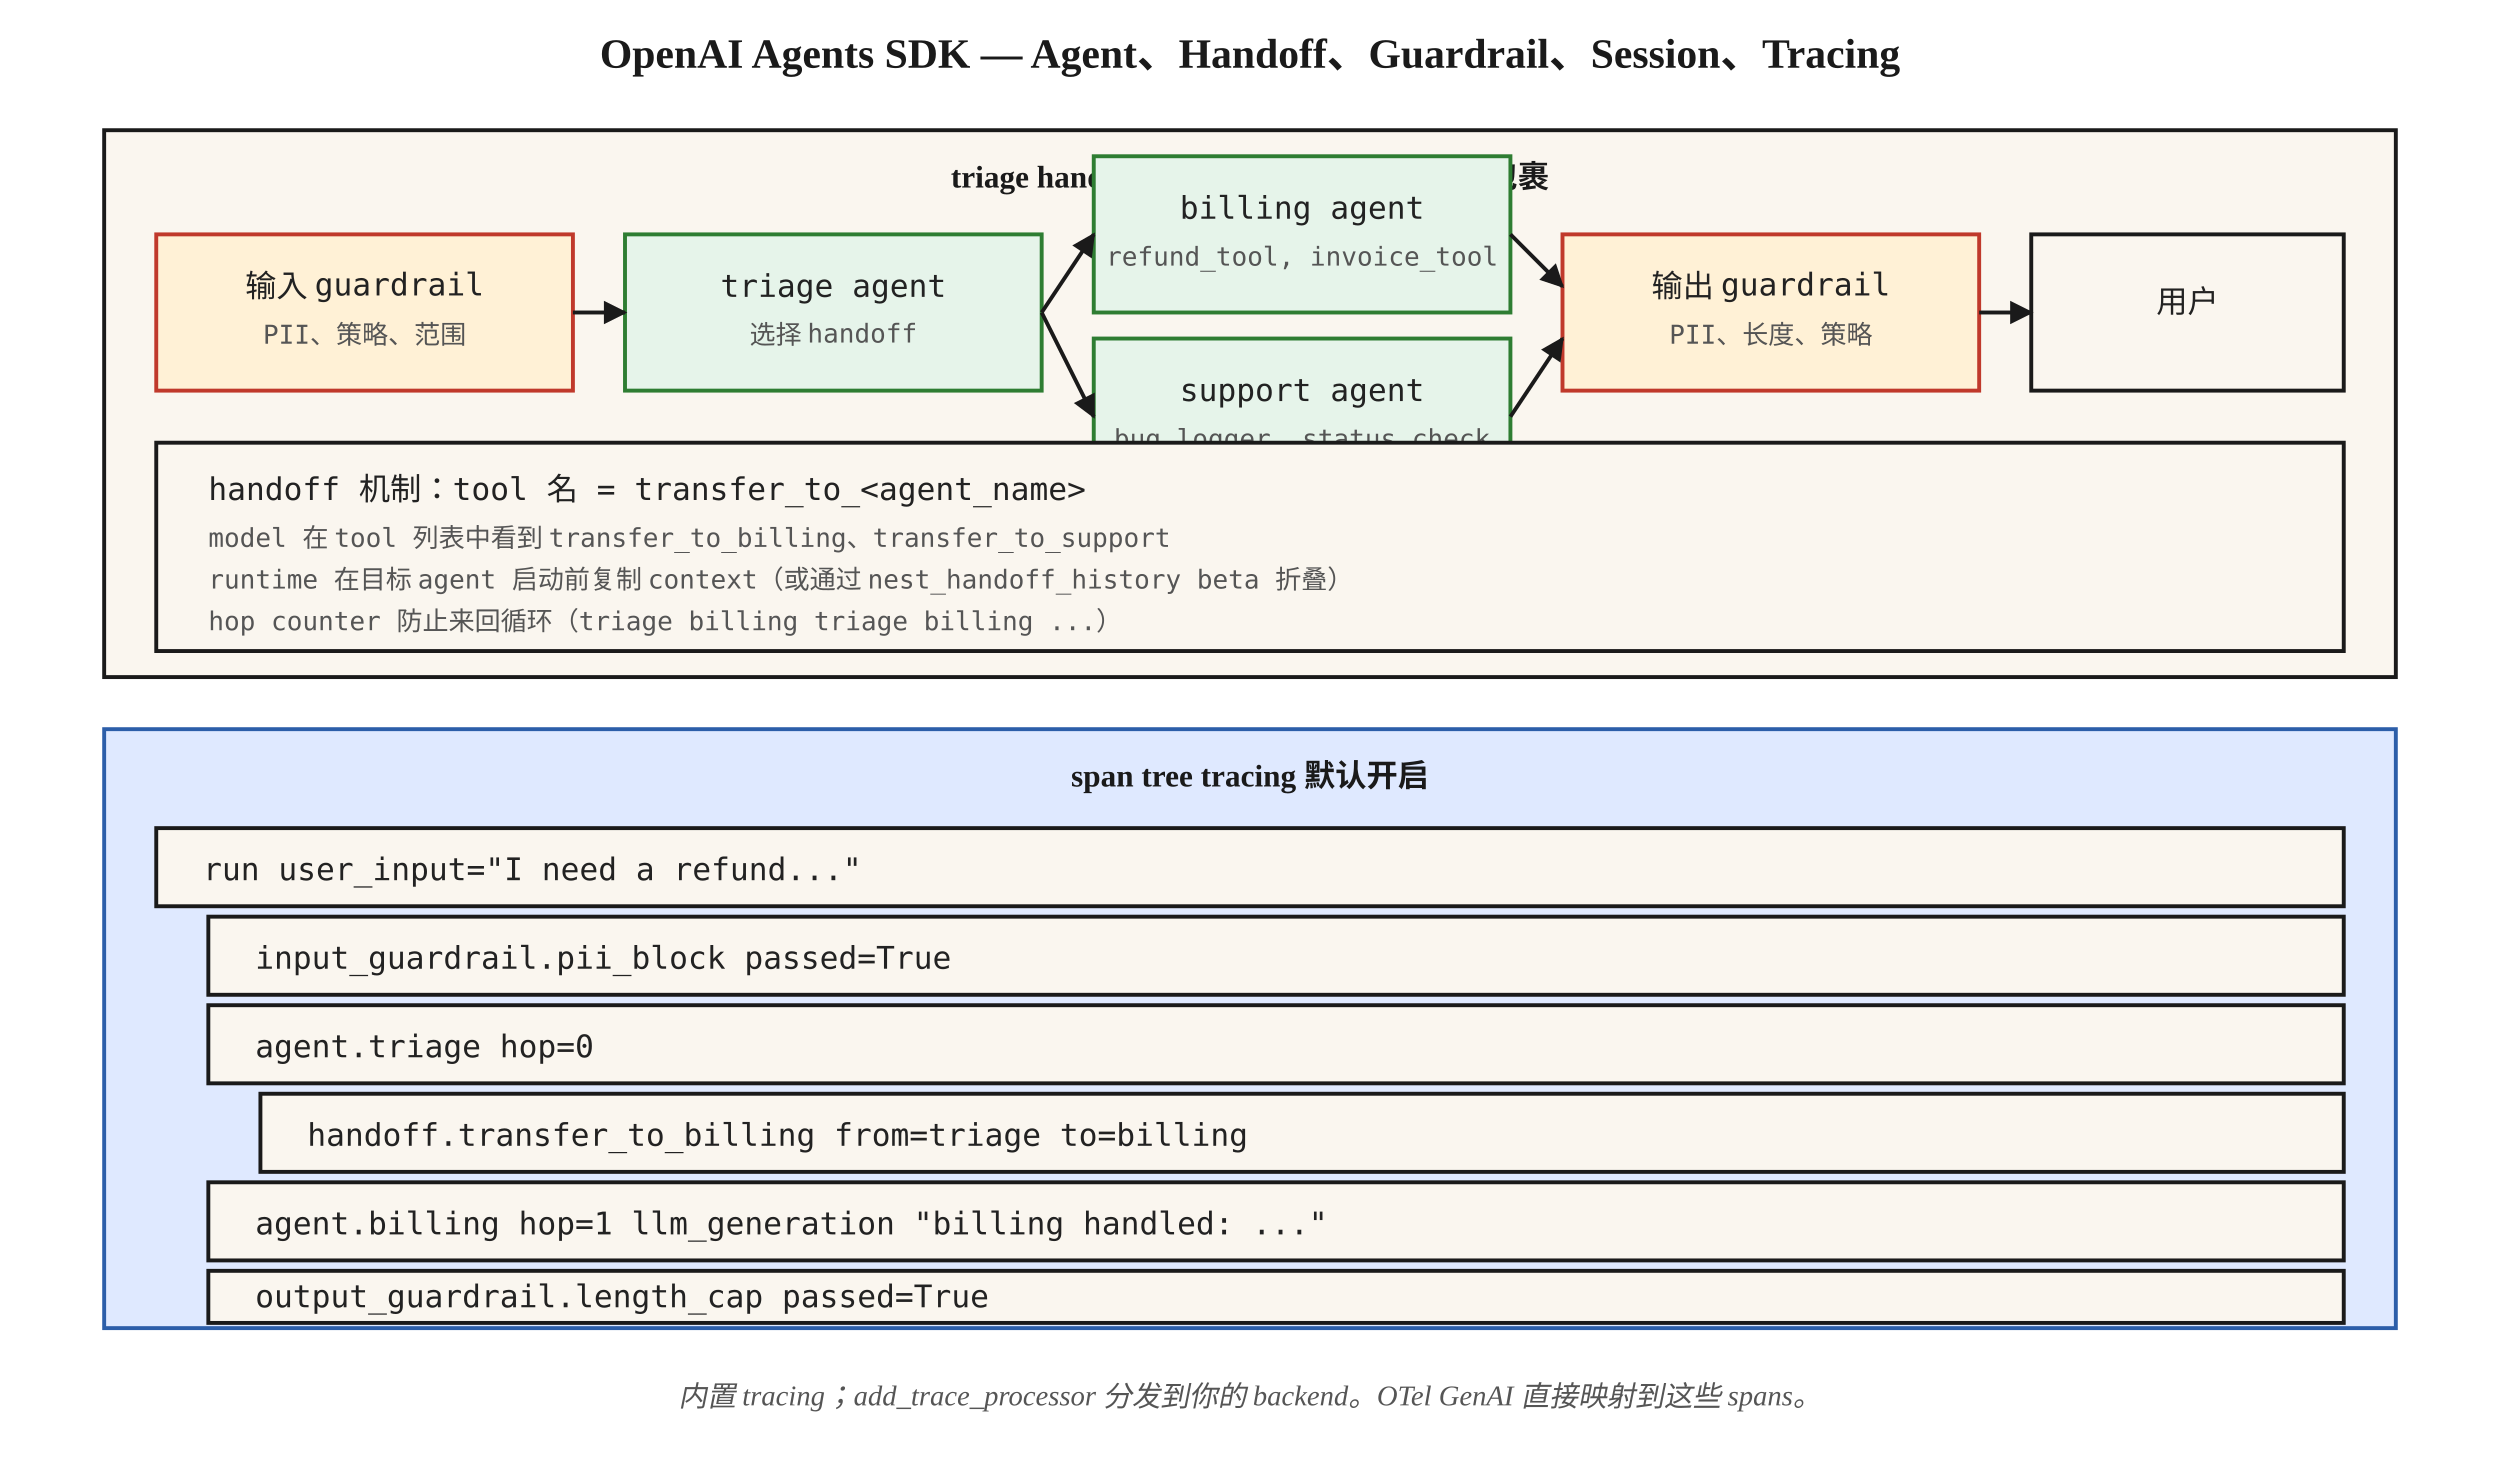
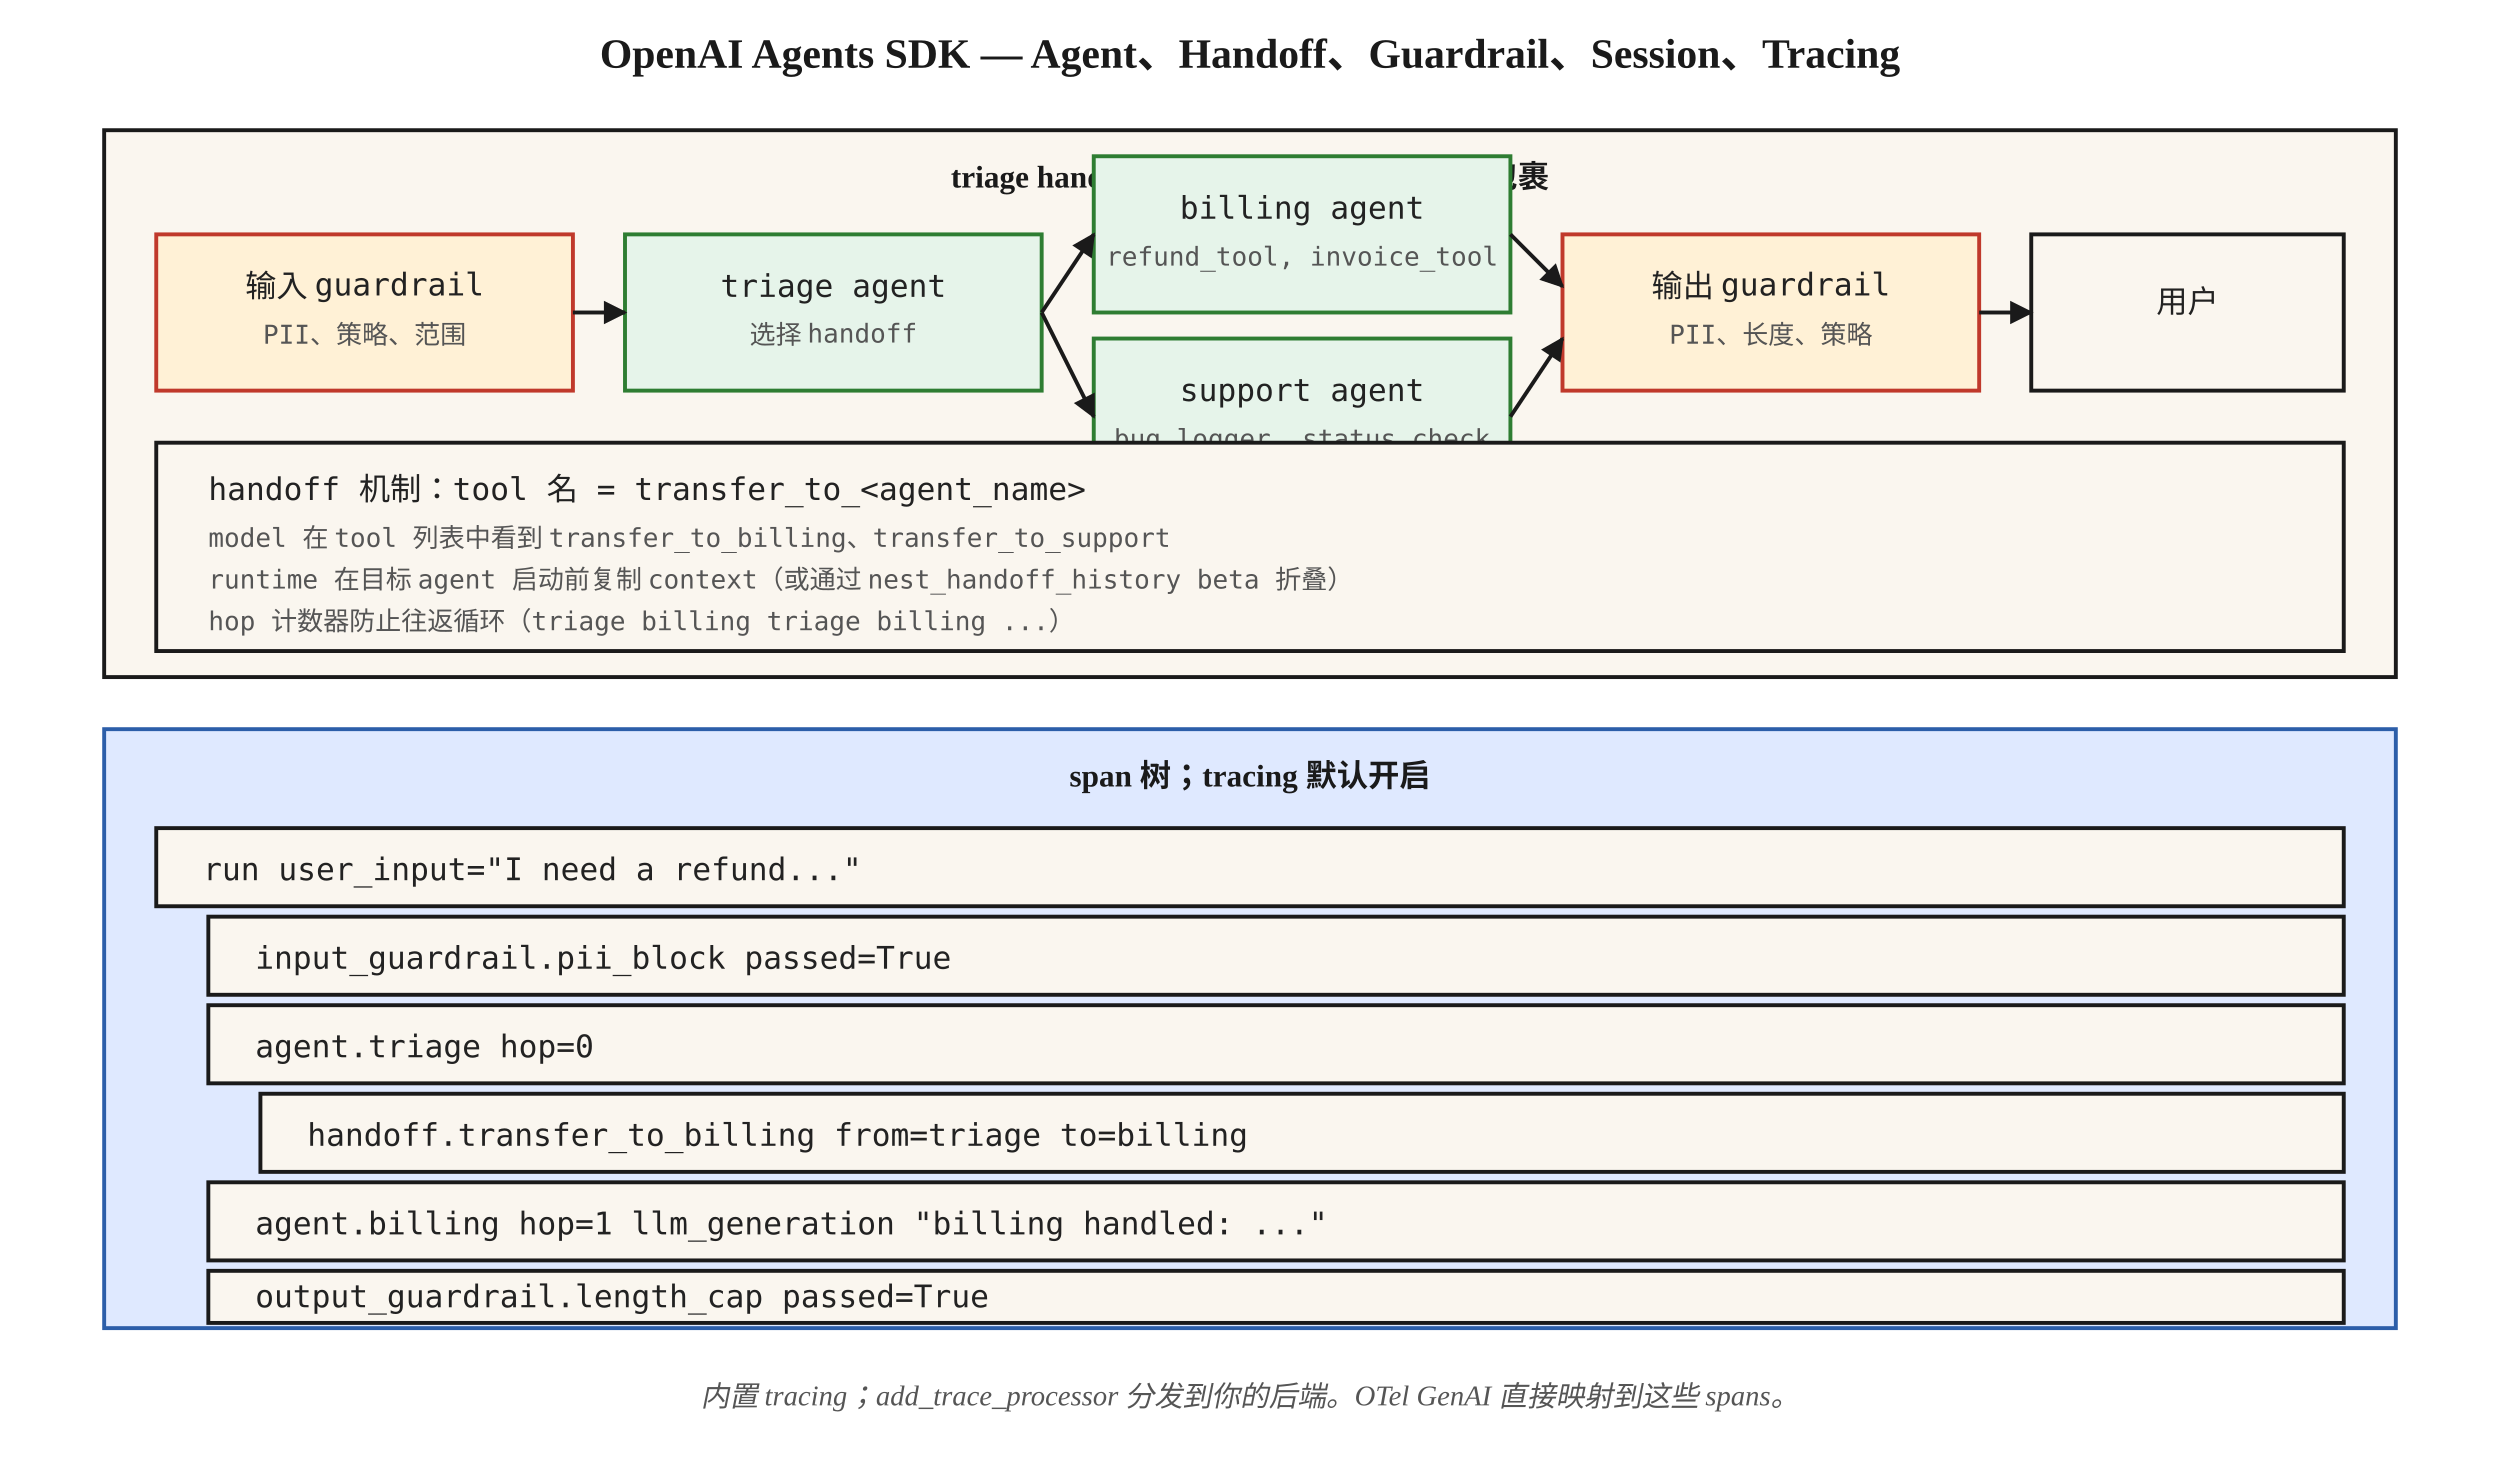
<svg xmlns="http://www.w3.org/2000/svg" viewBox="0 0 960 560" font-family="Georgia, 'Times New Roman', serif">
  <defs>
    <marker id="arrow" viewBox="0 0 10 10" refX="9" refY="5" markerWidth="6" markerHeight="6" orient="auto">
      <path d="M0,0 L10,5 L0,10 z" fill="#1a1a1a" />
    </marker>
    <style>
      .box { fill: #faf6ef; stroke: #1a1a1a; stroke-width: 1.5; }
      .agent { fill: #e6f4ea; stroke: #2e7d32; stroke-width: 1.5; }
      .guard { fill: #fff1d6; stroke: #c0392b; stroke-width: 1.5; }
      .trace { fill: #dfe9ff; stroke: #2c5ea9; stroke-width: 1.5; }
      .step { font-size: 12px; font-family: 'Menlo', monospace; fill: #222; }
      .small { font-size: 10px; font-family: 'Menlo', monospace; fill: #555; }
      .caption { font-size: 11px; fill: #555; font-style: italic; }
      .title { font-size: 16px; font-weight: 700; fill: #1a1a1a; }
      .head { font-size: 12px; font-weight: 700; fill: #1a1a1a; }
    </style>
  </defs>
  <text x="480" y="26" text-anchor="middle" class="title">OpenAI Agents SDK — Agent、Handoff、Guardrail、Session、Tracing</text>
  <rect x="40" y="50" width="880" height="210" class="box" />
  <text x="480" y="72" text-anchor="middle" class="head">triage  handoff  specialist，由 guardrails 包裹</text>
  <rect x="60" y="90" width="160" height="60" class="guard" />
  <text x="140" y="114" text-anchor="middle" class="step">输入 guardrail</text>
  <text x="140" y="132" text-anchor="middle" class="small">PII、策略、范围</text>
  <rect x="240" y="90" width="160" height="60" class="agent" />
  <text x="320" y="114" text-anchor="middle" class="step">triage agent</text>
  <text x="320" y="132" text-anchor="middle" class="small">选择 handoff</text>
  <rect x="420" y="60" width="160" height="60" class="agent" />
  <text x="500" y="84" text-anchor="middle" class="step">billing agent</text>
  <text x="500" y="102" text-anchor="middle" class="small">refund_tool, invoice_tool</text>
  <rect x="420" y="130" width="160" height="60" class="agent" />
  <text x="500" y="154" text-anchor="middle" class="step">support agent</text>
  <text x="500" y="172" text-anchor="middle" class="small">bug_logger, status_check</text>
  <rect x="600" y="90" width="160" height="60" class="guard" />
  <text x="680" y="114" text-anchor="middle" class="step">输出 guardrail</text>
  <text x="680" y="132" text-anchor="middle" class="small">PII、长度、策略</text>
  <rect x="780" y="90" width="120" height="60" class="box" />
  <text x="840" y="120" text-anchor="middle" class="step">用户</text>
  <line x1="220" y1="120" x2="240" y2="120" stroke="#1a1a1a" stroke-width="1.5" marker-end="url(#arrow)" />
  <line x1="400" y1="120" x2="420" y2="90" stroke="#1a1a1a" stroke-width="1.5" marker-end="url(#arrow)" />
  <line x1="400" y1="120" x2="420" y2="160" stroke="#1a1a1a" stroke-width="1.5" marker-end="url(#arrow)" />
  <line x1="580" y1="90" x2="600" y2="110" stroke="#1a1a1a" stroke-width="1.5" marker-end="url(#arrow)" />
  <line x1="580" y1="160" x2="600" y2="130" stroke="#1a1a1a" stroke-width="1.5" marker-end="url(#arrow)" />
  <line x1="760" y1="120" x2="780" y2="120" stroke="#1a1a1a" stroke-width="1.5" marker-end="url(#arrow)" />
  <rect x="60" y="170" width="840" height="80" class="box" />
  <text x="80" y="192" class="step">handoff 机制：tool 名 = transfer_to_&lt;agent_name&gt;</text>
  <text x="80" y="210" class="small">model 在 tool 列表中看到 transfer_to_billing、transfer_to_support</text>
  <text x="80" y="226" class="small">runtime 在目标 agent 启动前复制 context（或通过 nest_handoff_history beta 折叠）</text>
-   <text x="80" y="242" class="small">hop counter 防止来回循环（triage  billing  triage  billing ...）</text>
+   <text x="80" y="242" class="small">hop 计数器防止往返循环（triage  billing  triage  billing ...）</text>
  <rect x="40" y="280" width="880" height="230" class="trace" />
-   <text x="480" y="302" text-anchor="middle" class="head">span tree  tracing 默认开启</text>
+   <text x="480" y="302" text-anchor="middle" class="head">span 树；tracing 默认开启</text>
  <rect x="60" y="318" width="840" height="30" class="box" />
  <text x="78" y="338" class="step">run  user_input="I need a refund..."</text>
  <rect x="80" y="352" width="820" height="30" class="box" />
  <text x="98" y="372" class="step">input_guardrail.pii_block  passed=True</text>
  <rect x="80" y="386" width="820" height="30" class="box" />
  <text x="98" y="406" class="step">agent.triage  hop=0</text>
  <rect x="100" y="420" width="800" height="30" class="box" />
  <text x="118" y="440" class="step">handoff.transfer_to_billing  from=triage to=billing</text>
  <rect x="80" y="454" width="820" height="30" class="box" />
  <text x="98" y="474" class="step">agent.billing  hop=1  llm_generation  "billing handled: ..."</text>
  <rect x="80" y="488" width="820" height="20" class="box" />
  <text x="98" y="502" class="step">output_guardrail.length_cap  passed=True</text>
-   <text x="480" y="540" text-anchor="middle" class="caption">内置 tracing；add_trace_processor 分发到你的 backend。OTel GenAI 直接映射到这些 spans。</text>
+   <text x="480" y="540" text-anchor="middle" class="caption">内置 tracing；add_trace_processor 分发到你的后端。OTel GenAI 直接映射到这些 spans。</text>
</svg>
